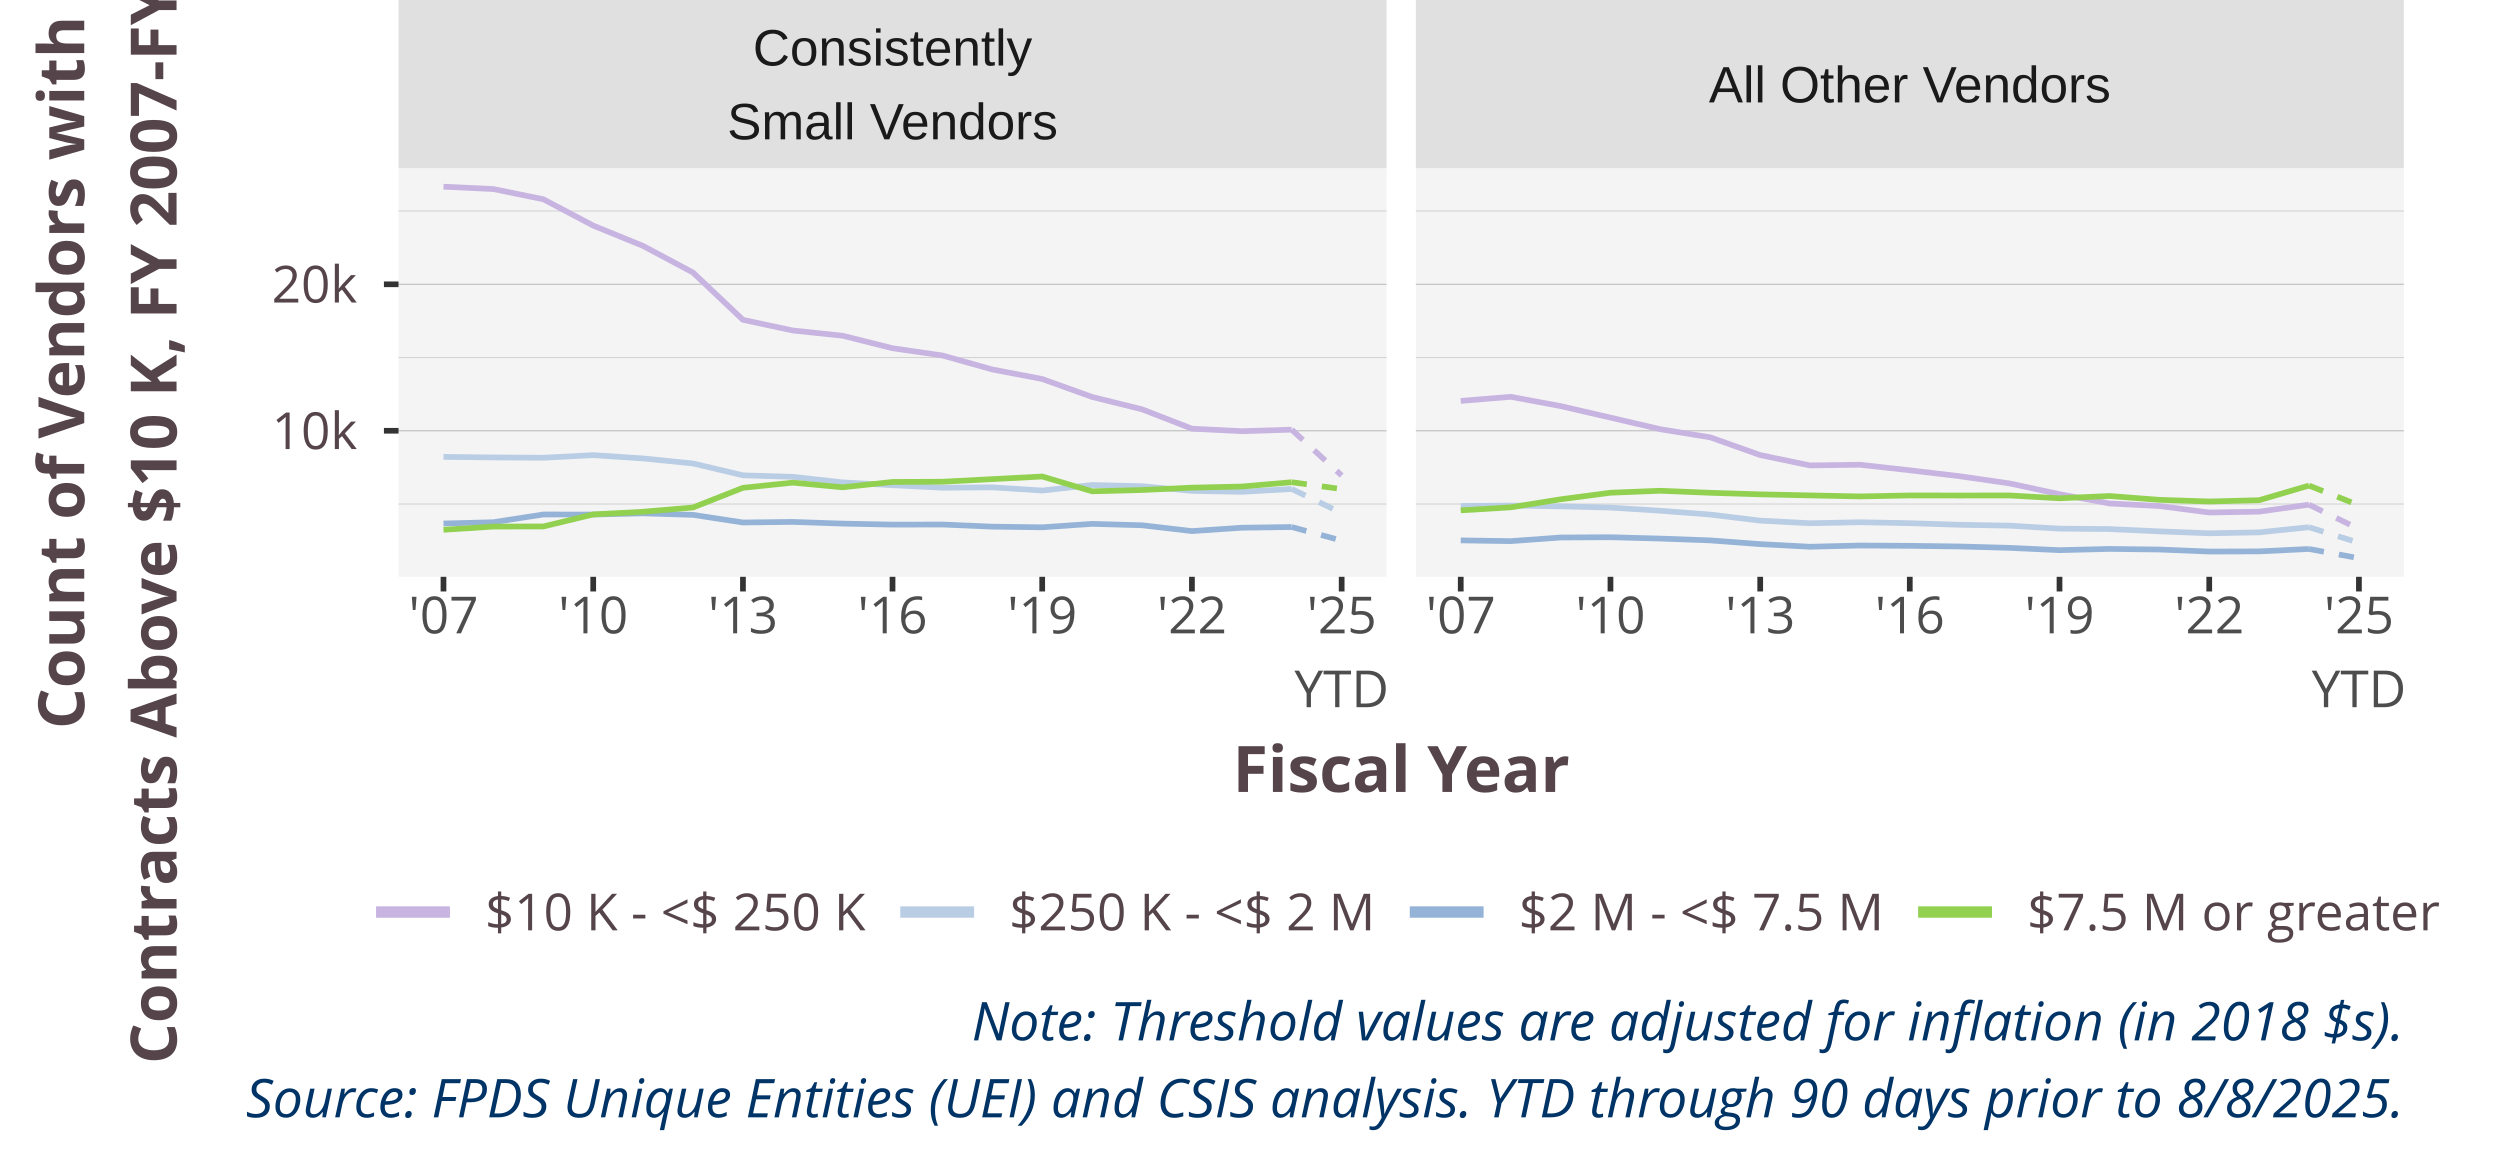
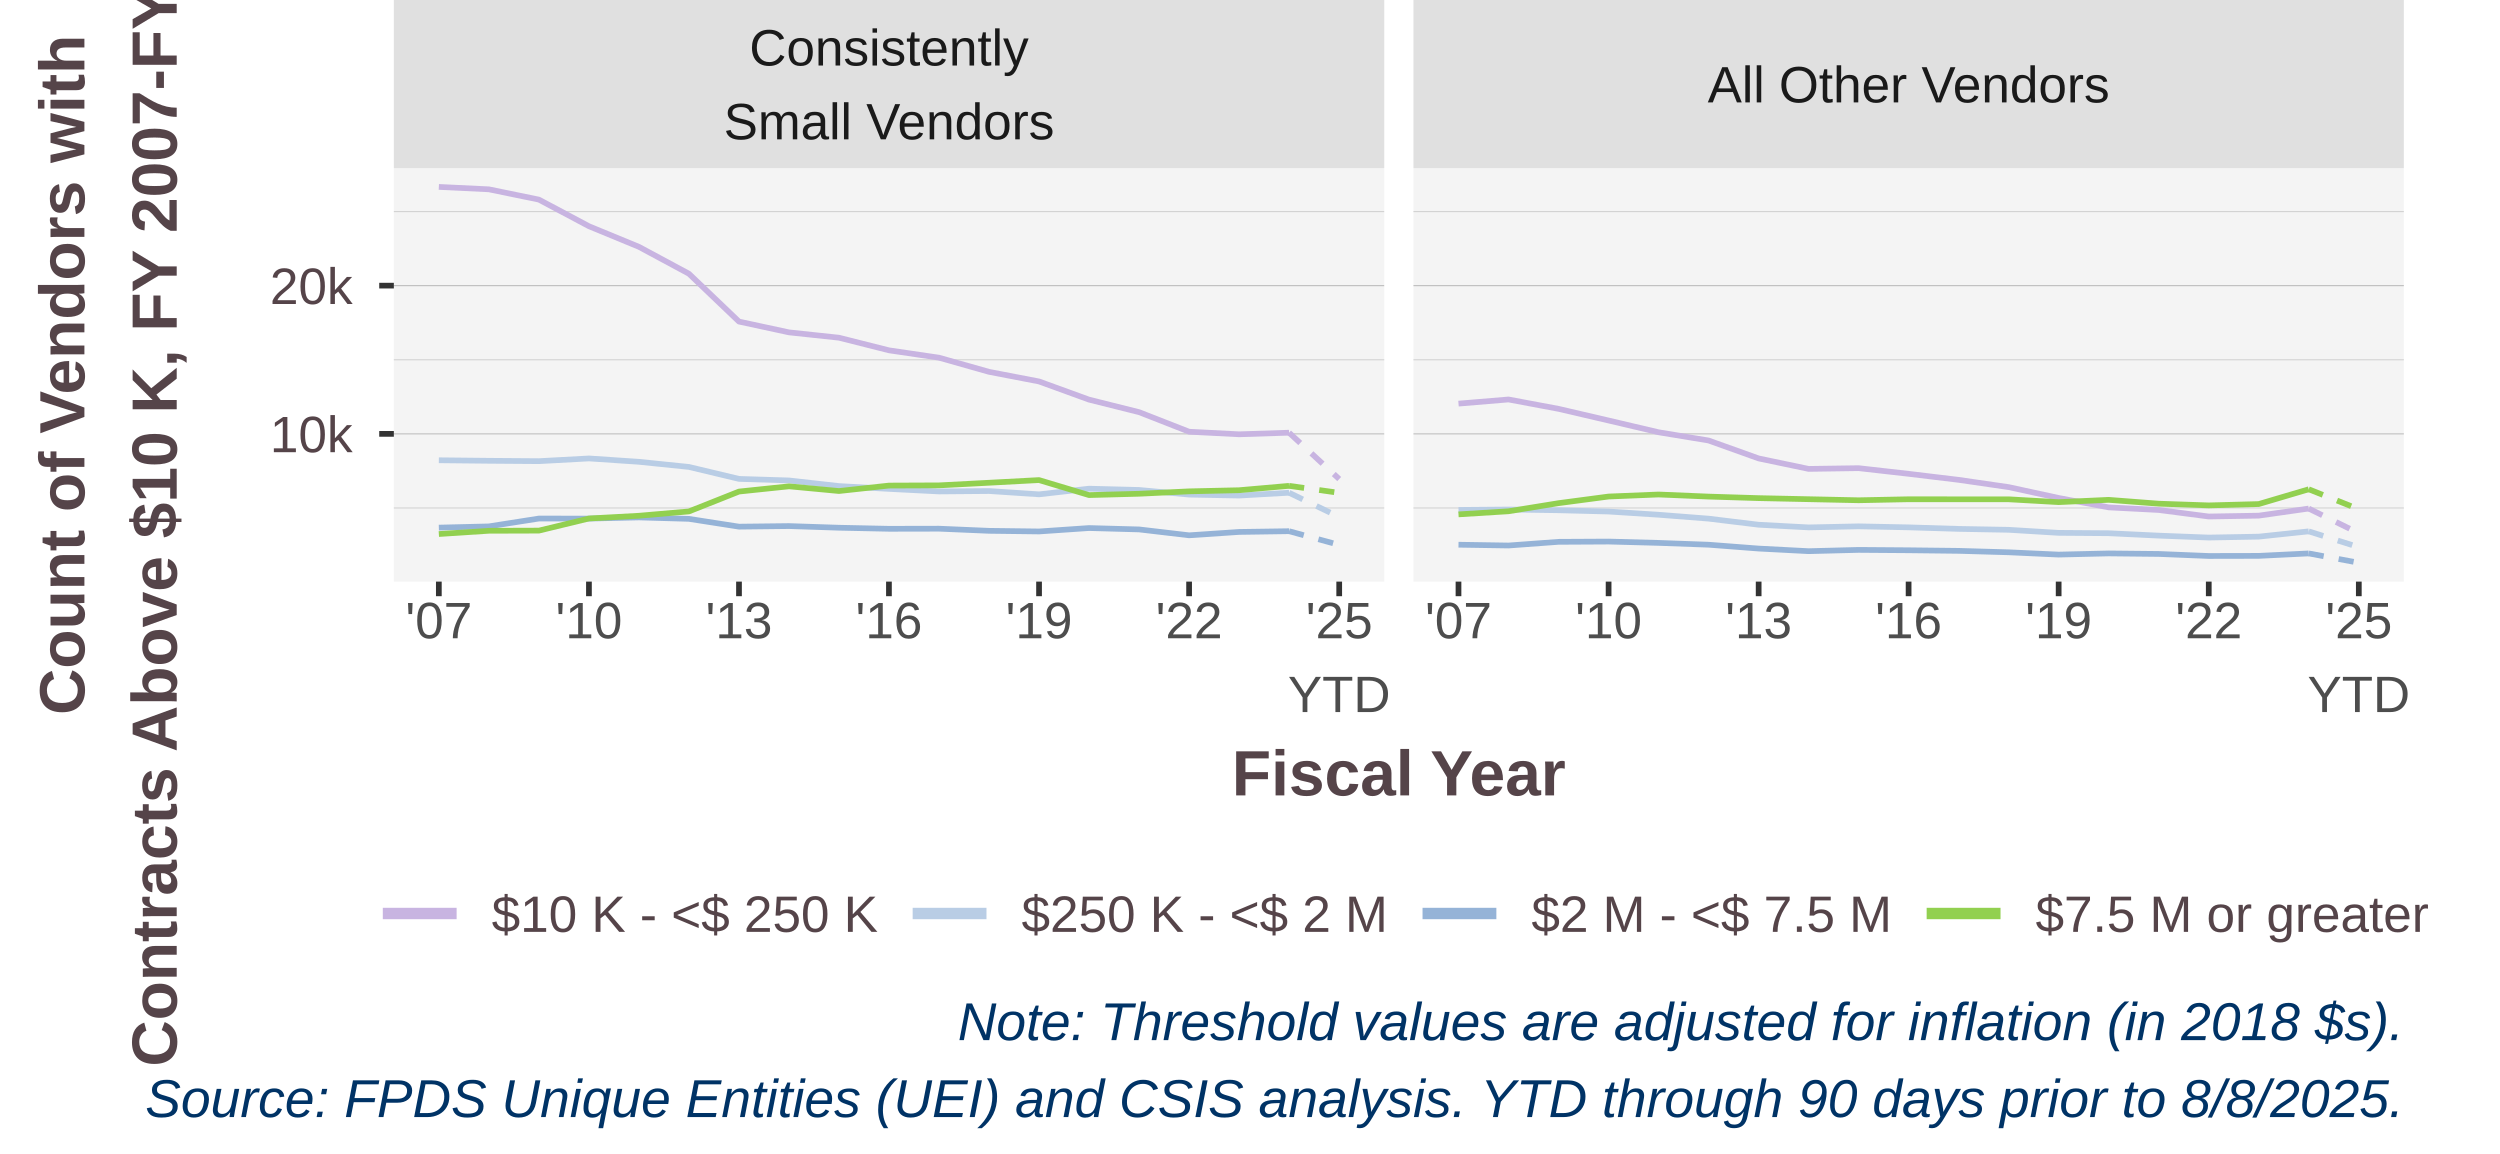
<svg xmlns="http://www.w3.org/2000/svg" class="svglite" width="468.00pt" height="216.00pt" viewBox="0 0 468.00 216.00">
  <defs>
    <style type="text/css">
    .svglite line, .svglite polyline, .svglite polygon, .svglite path, .svglite rect, .svglite circle {
      fill: none;
      stroke: #000000;
      stroke-linecap: round;
      stroke-linejoin: round;
      stroke-miterlimit: 10.00;
    }
    .svglite text {
      white-space: pre;
    }
  </style>
  </defs>
  <rect width="100%" height="100%" style="stroke: none; fill: #FFFFFF;" />
  <defs>
    <clipPath id="cpMC4wMHw0NjguMDB8MC4wMHwyMTYuMDA=">
      <rect x="0.00" y="0.00" width="468.00" height="216.00" />
    </clipPath>
  </defs>
  <g clip-path="url(#cpMC4wMHw0NjguMDB8MC4wMHwyMTYuMDA=)">
-     <rect x="0.00" y="-0" width="468.00" height="216.00" style="stroke-width: 1.07; stroke: #FFFFFF; fill: #FFFFFF;" />
+     <rect x="0.00" y="0" width="468.00" height="216.00" style="stroke-width: 1.07; stroke: #FFFFFF; fill: #FFFFFF;" />
  </g>
  <defs>
-     <clipPath id="cpNzQuNjF8MjU5LjU3fDMxLjQ4fDEwNy45OA==">
-       <rect x="74.61" y="31.48" width="184.95" height="76.50" />
+     <clipPath id="cpNzMuNzN8MjU5LjEyfDMxLjQ4fDEwOC44Nw==">
+       <rect x="73.73" y="31.48" width="185.40" height="77.40" />
    </clipPath>
  </defs>
-   <g clip-path="url(#cpNzQuNjF8MjU5LjU3fDMxLjQ4fDEwNy45OA==)">
-     <rect x="74.61" y="31.48" width="184.95" height="76.50" style="stroke-width: 1.07; stroke: none; fill: #F4F4F4;" />
-     <polyline points="74.61,94.36 259.57,94.36 " style="stroke-width: 0.21; stroke: #D3D3D3; stroke-linecap: butt;" />
-     <polyline points="74.61,66.93 259.57,66.93 " style="stroke-width: 0.21; stroke: #D3D3D3; stroke-linecap: butt;" />
-     <polyline points="74.61,39.51 259.57,39.51 " style="stroke-width: 0.21; stroke: #D3D3D3; stroke-linecap: butt;" />
-     <polyline points="74.61,80.64 259.57,80.64 " style="stroke-width: 0.21; stroke: #BEBEBE; stroke-linecap: butt;" />
-     <polyline points="74.61,53.22 259.57,53.22 " style="stroke-width: 0.21; stroke: #BEBEBE; stroke-linecap: butt;" />
-     <polyline points="83.02,34.95 92.35,35.39 101.71,37.30 111.05,42.23 120.38,46.04 129.72,51.01 139.08,59.87 148.41,61.87 157.74,62.85 167.08,65.19 176.44,66.55 185.77,69.17 195.10,70.95 204.44,74.31 213.80,76.63 223.13,80.25 232.47,80.72 241.80,80.43 " style="stroke-width: 1.07; stroke: #C8B4E1; stroke-linecap: butt;" />
-     <polyline points="241.80,80.43 251.16,89.01 " style="stroke-width: 1.07; stroke: #C8B4E1; stroke-dasharray: 2.85,2.85; stroke-linecap: butt;" />
-     <polyline points="83.02,85.53 92.35,85.63 101.71,85.69 111.05,85.20 120.38,85.82 129.72,86.76 139.08,88.98 148.41,89.26 157.74,90.30 167.08,90.83 176.44,91.30 185.77,91.23 195.10,91.83 204.44,90.79 213.80,91.02 223.13,91.89 232.47,92.07 241.80,91.54 " style="stroke-width: 1.07; stroke: #B9CDE5; stroke-linecap: butt;" />
-     <polyline points="241.80,91.54 251.16,96.04 " style="stroke-width: 1.07; stroke: #B9CDE5; stroke-dasharray: 2.85,2.85; stroke-linecap: butt;" />
-     <polyline points="83.02,98.00 92.35,97.76 101.71,96.31 111.05,96.32 120.38,96.10 129.72,96.38 139.08,97.81 148.41,97.70 157.74,98.02 167.08,98.21 176.44,98.19 185.77,98.59 195.10,98.71 204.44,98.07 213.80,98.33 223.13,99.42 232.47,98.79 241.80,98.66 " style="stroke-width: 1.07; stroke: #95B3D7; stroke-linecap: butt;" />
-     <polyline points="241.80,98.66 251.16,101.20 " style="stroke-width: 1.07; stroke: #95B3D7; stroke-dasharray: 2.85,2.85; stroke-linecap: butt;" />
-     <polyline points="83.02,99.18 92.35,98.57 101.71,98.55 111.05,96.30 120.38,95.80 129.72,95.00 139.08,91.32 148.41,90.35 157.74,91.22 167.08,90.22 176.44,90.18 185.77,89.69 195.10,89.20 204.44,91.97 213.80,91.73 223.13,91.29 232.47,91.08 241.80,90.27 " style="stroke-width: 1.07; stroke: #92D050; stroke-linecap: butt;" />
-     <polyline points="241.80,90.27 251.16,91.56 " style="stroke-width: 1.07; stroke: #92D050; stroke-dasharray: 2.85,2.85; stroke-linecap: butt;" />
+   <g clip-path="url(#cpNzMuNzN8MjU5LjEyfDMxLjQ4fDEwOC44Nw==)">
+     <rect x="73.73" y="31.48" width="185.40" height="77.40" style="stroke-width: 1.07; stroke: none; fill: #F4F4F4;" />
+     <polyline points="73.73,95.09 259.12,95.09 " style="stroke-width: 0.21; stroke: #D3D3D3; stroke-linecap: butt;" />
+     <polyline points="73.73,67.35 259.12,67.35 " style="stroke-width: 0.21; stroke: #D3D3D3; stroke-linecap: butt;" />
+     <polyline points="73.73,39.60 259.12,39.60 " style="stroke-width: 0.21; stroke: #D3D3D3; stroke-linecap: butt;" />
+     <polyline points="73.73,81.22 259.12,81.22 " style="stroke-width: 0.21; stroke: #BEBEBE; stroke-linecap: butt;" />
+     <polyline points="73.73,53.47 259.12,53.47 " style="stroke-width: 0.21; stroke: #BEBEBE; stroke-linecap: butt;" />
+     <polyline points="82.15,34.99 91.51,35.44 100.89,37.37 110.25,42.35 119.61,46.21 128.96,51.24 138.34,60.20 147.70,62.22 157.06,63.22 166.41,65.58 175.79,66.96 185.15,69.61 194.51,71.41 203.86,74.81 213.25,77.16 222.60,80.82 231.96,81.30 241.31,81.00 " style="stroke-width: 1.07; stroke: #C8B4E1; stroke-linecap: butt;" />
+     <polyline points="241.31,81.00 250.70,89.68 " style="stroke-width: 1.07; stroke: #C8B4E1; stroke-dasharray: 2.85,2.85; stroke-linecap: butt;" />
+     <polyline points="82.15,86.16 91.51,86.26 100.89,86.33 110.25,85.82 119.61,86.45 128.96,87.41 138.34,89.65 147.70,89.94 157.06,90.99 166.41,91.52 175.79,92.00 185.15,91.92 194.51,92.54 203.86,91.48 213.25,91.72 222.60,92.59 231.96,92.77 241.31,92.24 " style="stroke-width: 1.07; stroke: #B9CDE5; stroke-linecap: butt;" />
+     <polyline points="241.31,92.24 250.70,96.79 " style="stroke-width: 1.07; stroke: #B9CDE5; stroke-dasharray: 2.85,2.85; stroke-linecap: butt;" />
+     <polyline points="82.15,98.77 91.51,98.54 100.89,97.07 110.25,97.08 119.61,96.86 128.96,97.13 138.34,98.59 147.70,98.48 157.06,98.79 166.41,98.99 175.79,98.97 185.15,99.37 194.51,99.49 203.86,98.85 213.25,99.11 222.60,100.21 231.96,99.58 241.31,99.44 " style="stroke-width: 1.07; stroke: #95B3D7; stroke-linecap: butt;" />
+     <polyline points="241.31,99.44 250.70,102.01 " style="stroke-width: 1.07; stroke: #95B3D7; stroke-dasharray: 2.85,2.85; stroke-linecap: butt;" />
+     <polyline points="82.15,99.97 91.51,99.36 100.89,99.33 110.25,97.06 119.61,96.55 128.96,95.74 138.34,92.02 147.70,91.04 157.06,91.92 166.41,90.90 175.79,90.86 185.15,90.37 194.51,89.87 203.86,92.68 213.25,92.43 222.60,91.98 231.96,91.77 241.31,90.95 " style="stroke-width: 1.07; stroke: #92D050; stroke-linecap: butt;" />
+     <polyline points="241.31,90.95 250.70,92.26 " style="stroke-width: 1.07; stroke: #92D050; stroke-dasharray: 2.85,2.85; stroke-linecap: butt;" />
  </g>
  <g clip-path="url(#cpMC4wMHw0NjguMDB8MC4wMHwyMTYuMDA=)">
</g>
  <defs>
-     <clipPath id="cpMjY1LjA1fDQ1MC4wMHwzMS40OHwxMDcuOTg=">
-       <rect x="265.05" y="31.48" width="184.95" height="76.50" />
+     <clipPath id="cpMjY0LjYwfDQ1MC4wMHwzMS40OHwxMDguODc=">
+       <rect x="264.60" y="31.48" width="185.40" height="77.40" />
    </clipPath>
  </defs>
-   <g clip-path="url(#cpMjY1LjA1fDQ1MC4wMHwzMS40OHwxMDcuOTg=)">
-     <rect x="265.05" y="31.48" width="184.95" height="76.50" style="stroke-width: 1.07; stroke: none; fill: #F4F4F4;" />
-     <polyline points="265.05,94.36 450.00,94.36 " style="stroke-width: 0.21; stroke: #D3D3D3; stroke-linecap: butt;" />
-     <polyline points="265.05,66.93 450.00,66.93 " style="stroke-width: 0.21; stroke: #D3D3D3; stroke-linecap: butt;" />
-     <polyline points="265.05,39.51 450.00,39.51 " style="stroke-width: 0.21; stroke: #D3D3D3; stroke-linecap: butt;" />
-     <polyline points="265.05,80.64 450.00,80.64 " style="stroke-width: 0.21; stroke: #BEBEBE; stroke-linecap: butt;" />
-     <polyline points="265.05,53.22 450.00,53.22 " style="stroke-width: 0.21; stroke: #BEBEBE; stroke-linecap: butt;" />
-     <polyline points="273.45,75.05 282.79,74.28 292.15,76.02 301.48,78.18 310.81,80.35 320.15,81.87 329.51,85.19 338.84,87.13 348.18,87.00 357.51,88.04 366.87,89.15 376.20,90.50 385.54,92.51 394.87,94.25 404.23,94.73 413.57,95.94 422.90,95.78 432.23,94.47 " style="stroke-width: 1.07; stroke: #C8B4E1; stroke-linecap: butt;" />
-     <polyline points="432.23,94.47 441.59,99.03 " style="stroke-width: 1.07; stroke: #C8B4E1; stroke-dasharray: 2.85,2.85; stroke-linecap: butt;" />
-     <polyline points="273.45,94.72 282.79,94.64 292.15,94.79 301.48,95.02 310.81,95.61 320.15,96.33 329.51,97.46 338.84,97.95 348.18,97.76 357.51,97.94 366.87,98.24 376.20,98.40 385.54,98.96 394.87,99.04 404.23,99.47 413.57,99.83 422.90,99.66 432.23,98.69 " style="stroke-width: 1.07; stroke: #B9CDE5; stroke-linecap: butt;" />
-     <polyline points="432.23,98.69 441.59,101.61 " style="stroke-width: 1.07; stroke: #B9CDE5; stroke-dasharray: 2.85,2.85; stroke-linecap: butt;" />
-     <polyline points="273.45,101.16 282.79,101.30 292.15,100.62 301.48,100.57 310.81,100.82 320.15,101.16 329.51,101.86 338.84,102.35 348.18,102.12 357.51,102.18 366.87,102.30 376.20,102.56 385.54,102.99 394.87,102.76 404.23,102.87 413.57,103.25 422.90,103.22 432.23,102.77 " style="stroke-width: 1.07; stroke: #95B3D7; stroke-linecap: butt;" />
-     <polyline points="432.23,102.77 441.59,104.50 " style="stroke-width: 1.07; stroke: #95B3D7; stroke-dasharray: 2.85,2.85; stroke-linecap: butt;" />
-     <polyline points="273.45,95.54 282.79,94.97 292.15,93.47 301.48,92.24 310.81,91.87 320.15,92.25 329.51,92.54 338.84,92.74 348.18,92.93 357.51,92.75 366.87,92.76 376.20,92.75 385.54,93.28 394.87,92.85 404.23,93.57 413.57,93.88 422.90,93.64 432.23,90.90 " style="stroke-width: 1.07; stroke: #92D050; stroke-linecap: butt;" />
-     <polyline points="432.23,90.90 441.59,94.59 " style="stroke-width: 1.07; stroke: #92D050; stroke-dasharray: 2.85,2.85; stroke-linecap: butt;" />
+   <g clip-path="url(#cpMjY0LjYwfDQ1MC4wMHwzMS40OHwxMDguODc=)">
+     <rect x="264.60" y="31.48" width="185.40" height="77.40" style="stroke-width: 1.07; stroke: none; fill: #F4F4F4;" />
+     <polyline points="264.60,95.09 450.00,95.09 " style="stroke-width: 0.21; stroke: #D3D3D3; stroke-linecap: butt;" />
+     <polyline points="264.60,67.35 450.00,67.35 " style="stroke-width: 0.21; stroke: #D3D3D3; stroke-linecap: butt;" />
+     <polyline points="264.60,39.60 450.00,39.60 " style="stroke-width: 0.21; stroke: #D3D3D3; stroke-linecap: butt;" />
+     <polyline points="264.60,81.22 450.00,81.22 " style="stroke-width: 0.21; stroke: #BEBEBE; stroke-linecap: butt;" />
+     <polyline points="264.60,53.47 450.00,53.47 " style="stroke-width: 0.21; stroke: #BEBEBE; stroke-linecap: butt;" />
+     <polyline points="273.03,75.56 282.39,74.78 291.77,76.54 301.13,78.72 310.48,80.92 319.84,82.46 329.22,85.82 338.58,87.78 347.93,87.64 357.29,88.70 366.67,89.83 376.03,91.19 385.38,93.22 394.74,94.98 404.12,95.47 413.48,96.69 422.83,96.53 432.19,95.20 " style="stroke-width: 1.07; stroke: #C8B4E1; stroke-linecap: butt;" />
+     <polyline points="432.19,95.20 441.57,99.82 " style="stroke-width: 1.07; stroke: #C8B4E1; stroke-dasharray: 2.85,2.85; stroke-linecap: butt;" />
+     <polyline points="273.03,95.46 282.39,95.38 291.77,95.52 301.13,95.76 310.48,96.36 319.84,97.09 329.22,98.23 338.58,98.73 347.93,98.53 357.29,98.72 366.67,99.01 376.03,99.18 385.38,99.75 394.74,99.82 404.12,100.27 413.48,100.63 422.83,100.46 432.19,99.47 " style="stroke-width: 1.07; stroke: #B9CDE5; stroke-linecap: butt;" />
+     <polyline points="432.19,99.47 441.57,102.43 " style="stroke-width: 1.07; stroke: #B9CDE5; stroke-dasharray: 2.85,2.85; stroke-linecap: butt;" />
+     <polyline points="273.03,101.97 282.39,102.12 291.77,101.43 301.13,101.38 310.48,101.63 319.84,101.97 329.22,102.69 338.58,103.18 347.93,102.94 357.29,103.01 366.67,103.12 376.03,103.39 385.38,103.82 394.74,103.60 404.12,103.70 413.48,104.08 422.83,104.06 432.19,103.60 " style="stroke-width: 1.07; stroke: #95B3D7; stroke-linecap: butt;" />
+     <polyline points="432.19,103.60 441.57,105.35 " style="stroke-width: 1.07; stroke: #95B3D7; stroke-dasharray: 2.85,2.85; stroke-linecap: butt;" />
+     <polyline points="273.03,96.29 282.39,95.71 291.77,94.19 301.13,92.95 310.48,92.57 319.84,92.96 329.22,93.25 338.58,93.45 347.93,93.65 357.29,93.46 366.67,93.47 376.03,93.47 385.38,94.00 394.74,93.57 404.12,94.29 413.48,94.61 422.83,94.36 432.19,91.59 " style="stroke-width: 1.07; stroke: #92D050; stroke-linecap: butt;" />
+     <polyline points="432.19,91.59 441.57,95.33 " style="stroke-width: 1.07; stroke: #92D050; stroke-dasharray: 2.85,2.85; stroke-linecap: butt;" />
  </g>
  <g clip-path="url(#cpMC4wMHw0NjguMDB8MC4wMHwyMTYuMDA=)">
</g>
  <defs>
-     <clipPath id="cpNzQuNjF8MjU5LjU3fDAuMDB8MzEuNDg=">
-       <rect x="74.61" y="0.00" width="184.95" height="31.48" />
+     <clipPath id="cpNzMuNzN8MjU5LjEyfDAuMDB8MzEuNDg=">
+       <rect x="73.73" y="0.00" width="185.40" height="31.48" />
    </clipPath>
  </defs>
-   <g clip-path="url(#cpNzQuNjF8MjU5LjU3fDAuMDB8MzEuNDg=)">
-     <rect x="74.61" y="-0" width="184.95" height="31.48" style="stroke-width: 1.07; stroke: none; fill: #E0E0E0;" />
-     <text x="167.09" y="12.26" text-anchor="middle" style="font-size: 9.60px;fill: #1A1A1A; font-family: &quot;Arial&quot;;" textLength="52.24px" lengthAdjust="spacingAndGlyphs">Consistently</text>
-     <text x="167.09" y="26.08" text-anchor="middle" style="font-size: 9.60px;fill: #1A1A1A; font-family: &quot;Arial&quot;;" textLength="64.50px" lengthAdjust="spacingAndGlyphs"> Small Vendors</text>
+   <g clip-path="url(#cpNzMuNzN8MjU5LjEyfDAuMDB8MzEuNDg=)">
+     <rect x="73.73" y="-0" width="185.40" height="31.48" style="stroke-width: 1.07; stroke: none; fill: #E0E0E0;" />
+     <text x="166.43" y="12.26" text-anchor="middle" style="font-size: 9.60px;fill: #1A1A1A; font-family: &quot;Arial&quot;;" textLength="52.24px" lengthAdjust="spacingAndGlyphs">Consistently</text>
+     <text x="166.43" y="26.08" text-anchor="middle" style="font-size: 9.60px;fill: #1A1A1A; font-family: &quot;Arial&quot;;" textLength="64.50px" lengthAdjust="spacingAndGlyphs"> Small Vendors</text>
  </g>
  <g clip-path="url(#cpMC4wMHw0NjguMDB8MC4wMHwyMTYuMDA=)">
</g>
  <defs>
-     <clipPath id="cpMjY1LjA1fDQ1MC4wMHwwLjAwfDMxLjQ4">
-       <rect x="265.05" y="0.00" width="184.95" height="31.48" />
+     <clipPath id="cpMjY0LjYwfDQ1MC4wMHwwLjAwfDMxLjQ4">
+       <rect x="264.60" y="0.00" width="185.40" height="31.48" />
    </clipPath>
  </defs>
-   <g clip-path="url(#cpMjY1LjA1fDQ1MC4wMHwwLjAwfDMxLjQ4)">
-     <rect x="265.05" y="-0" width="184.95" height="31.48" style="stroke-width: 1.07; stroke: none; fill: #E0E0E0;" />
-     <text x="357.52" y="19.17" text-anchor="middle" style="font-size: 9.60px;fill: #1A1A1A; font-family: &quot;Arial&quot;;" textLength="75.17px" lengthAdjust="spacingAndGlyphs">All Other Vendors</text>
+   <g clip-path="url(#cpMjY0LjYwfDQ1MC4wMHwwLjAwfDMxLjQ4)">
+     <rect x="264.60" y="-0" width="185.40" height="31.48" style="stroke-width: 1.07; stroke: none; fill: #E0E0E0;" />
+     <text x="357.30" y="19.17" text-anchor="middle" style="font-size: 9.60px;fill: #1A1A1A; font-family: &quot;Arial&quot;;" textLength="75.17px" lengthAdjust="spacingAndGlyphs">All Other Vendors</text>
  </g>
  <g clip-path="url(#cpMC4wMHw0NjguMDB8MC4wMHwyMTYuMDA=)">
-     <polyline points="83.02,110.72 83.02,107.98 " style="stroke-width: 1.07; stroke: #333333; stroke-linecap: butt;" />
-     <polyline points="111.05,110.72 111.05,107.98 " style="stroke-width: 1.07; stroke: #333333; stroke-linecap: butt;" />
-     <polyline points="139.08,110.72 139.08,107.98 " style="stroke-width: 1.07; stroke: #333333; stroke-linecap: butt;" />
-     <polyline points="167.08,110.72 167.08,107.98 " style="stroke-width: 1.07; stroke: #333333; stroke-linecap: butt;" />
-     <polyline points="195.10,110.72 195.10,107.98 " style="stroke-width: 1.07; stroke: #333333; stroke-linecap: butt;" />
-     <polyline points="223.13,110.72 223.13,107.98 " style="stroke-width: 1.07; stroke: #333333; stroke-linecap: butt;" />
-     <polyline points="251.16,110.72 251.16,107.98 " style="stroke-width: 1.07; stroke: #333333; stroke-linecap: butt;" />
-     <text x="83.02" y="118.56" text-anchor="middle" style="font-size: 9.60px;fill: #4D4D4D; font-family: &quot;Open Sans&quot;;" textLength="13.08px" lengthAdjust="spacingAndGlyphs">'07</text>
-     <text x="111.05" y="118.56" text-anchor="middle" style="font-size: 9.60px;fill: #4D4D4D; font-family: &quot;Open Sans&quot;;" textLength="13.08px" lengthAdjust="spacingAndGlyphs">'10</text>
-     <text x="139.08" y="118.56" text-anchor="middle" style="font-size: 9.60px;fill: #4D4D4D; font-family: &quot;Open Sans&quot;;" textLength="13.08px" lengthAdjust="spacingAndGlyphs">'13</text>
-     <text x="167.08" y="118.56" text-anchor="middle" style="font-size: 9.60px;fill: #4D4D4D; font-family: &quot;Open Sans&quot;;" textLength="13.08px" lengthAdjust="spacingAndGlyphs">'16</text>
-     <text x="195.10" y="118.56" text-anchor="middle" style="font-size: 9.60px;fill: #4D4D4D; font-family: &quot;Open Sans&quot;;" textLength="13.08px" lengthAdjust="spacingAndGlyphs">'19</text>
-     <text x="223.13" y="118.56" text-anchor="middle" style="font-size: 9.60px;fill: #4D4D4D; font-family: &quot;Open Sans&quot;;" textLength="13.08px" lengthAdjust="spacingAndGlyphs">'22</text>
-     <text x="251.16" y="118.56" text-anchor="middle" style="font-size: 9.60px;fill: #4D4D4D; font-family: &quot;Open Sans&quot;;" textLength="13.08px" lengthAdjust="spacingAndGlyphs">'25</text>
-     <text x="251.16" y="132.39" text-anchor="middle" style="font-size: 9.60px;fill: #4D4D4D; font-family: &quot;Open Sans&quot;;" textLength="17.60px" lengthAdjust="spacingAndGlyphs">YTD</text>
-     <polyline points="273.45,110.72 273.45,107.98 " style="stroke-width: 1.07; stroke: #333333; stroke-linecap: butt;" />
-     <polyline points="301.48,110.72 301.48,107.98 " style="stroke-width: 1.07; stroke: #333333; stroke-linecap: butt;" />
-     <polyline points="329.51,110.72 329.51,107.98 " style="stroke-width: 1.07; stroke: #333333; stroke-linecap: butt;" />
-     <polyline points="357.51,110.72 357.51,107.98 " style="stroke-width: 1.07; stroke: #333333; stroke-linecap: butt;" />
-     <polyline points="385.54,110.72 385.54,107.98 " style="stroke-width: 1.07; stroke: #333333; stroke-linecap: butt;" />
-     <polyline points="413.57,110.72 413.57,107.98 " style="stroke-width: 1.07; stroke: #333333; stroke-linecap: butt;" />
-     <polyline points="441.59,110.72 441.59,107.98 " style="stroke-width: 1.07; stroke: #333333; stroke-linecap: butt;" />
-     <text x="273.45" y="118.56" text-anchor="middle" style="font-size: 9.60px;fill: #4D4D4D; font-family: &quot;Open Sans&quot;;" textLength="13.08px" lengthAdjust="spacingAndGlyphs">'07</text>
-     <text x="301.48" y="118.56" text-anchor="middle" style="font-size: 9.60px;fill: #4D4D4D; font-family: &quot;Open Sans&quot;;" textLength="13.08px" lengthAdjust="spacingAndGlyphs">'10</text>
-     <text x="329.51" y="118.56" text-anchor="middle" style="font-size: 9.60px;fill: #4D4D4D; font-family: &quot;Open Sans&quot;;" textLength="13.08px" lengthAdjust="spacingAndGlyphs">'13</text>
-     <text x="357.51" y="118.56" text-anchor="middle" style="font-size: 9.60px;fill: #4D4D4D; font-family: &quot;Open Sans&quot;;" textLength="13.08px" lengthAdjust="spacingAndGlyphs">'16</text>
-     <text x="385.54" y="118.56" text-anchor="middle" style="font-size: 9.60px;fill: #4D4D4D; font-family: &quot;Open Sans&quot;;" textLength="13.08px" lengthAdjust="spacingAndGlyphs">'19</text>
-     <text x="413.57" y="118.56" text-anchor="middle" style="font-size: 9.60px;fill: #4D4D4D; font-family: &quot;Open Sans&quot;;" textLength="13.08px" lengthAdjust="spacingAndGlyphs">'22</text>
-     <text x="441.59" y="118.56" text-anchor="middle" style="font-size: 9.60px;fill: #4D4D4D; font-family: &quot;Open Sans&quot;;" textLength="13.08px" lengthAdjust="spacingAndGlyphs">'25</text>
-     <text x="441.59" y="132.39" text-anchor="middle" style="font-size: 9.60px;fill: #4D4D4D; font-family: &quot;Open Sans&quot;;" textLength="17.60px" lengthAdjust="spacingAndGlyphs">YTD</text>
-     <text x="66.89" y="84.07" text-anchor="end" style="font-size: 9.60px;fill: #554449; font-family: &quot;Open Sans&quot;;" textLength="16.01px" lengthAdjust="spacingAndGlyphs">10k</text>
-     <text x="66.89" y="56.64" text-anchor="end" style="font-size: 9.60px;fill: #554449; font-family: &quot;Open Sans&quot;;" textLength="16.01px" lengthAdjust="spacingAndGlyphs">20k</text>
-     <polyline points="71.87,80.64 74.61,80.64 " style="stroke-width: 1.07; stroke: #333333; stroke-linecap: butt;" />
-     <polyline points="71.87,53.22 74.61,53.22 " style="stroke-width: 1.07; stroke: #333333; stroke-linecap: butt;" />
-     <text x="262.31" y="148.25" text-anchor="middle" style="font-size: 12.00px; font-weight: bold;fill: #554449; font-family: &quot;Open Sans&quot;;" textLength="63.71px" lengthAdjust="spacingAndGlyphs">Fiscal Year</text>
-     <text transform="translate(15.77,69.73) rotate(-90)" text-anchor="middle" style="font-size: 12.00px; font-weight: bold;fill: #554449; font-family: &quot;Open Sans&quot;;" textLength="133.77px" lengthAdjust="spacingAndGlyphs">Count of Vendors with</text>
-     <text transform="translate(33.05,69.73) rotate(-90)" text-anchor="middle" style="font-size: 12.00px; font-weight: bold;fill: #554449; font-family: &quot;Open Sans&quot;;" textLength="259.48px" lengthAdjust="spacingAndGlyphs">Contracts Above $10 K, FY 2007-FY 2025 YTD</text>
-     <rect x="65.84" y="162.09" width="392.93" height="17.28" style="stroke-width: 1.07; stroke: none; fill: #FFFFFF;" />
-     <rect x="68.68" y="162.09" width="17.28" height="17.28" style="stroke-width: 1.07; stroke: none; fill: #FFFFFF;" />
-     <line x1="70.40" y1="170.73" x2="84.23" y2="170.73" style="stroke-width: 2.13; stroke: #C8B4E1; stroke-linecap: butt;" />
-     <rect x="166.80" y="162.09" width="17.28" height="17.28" style="stroke-width: 1.07; stroke: none; fill: #FFFFFF;" />
-     <line x1="168.53" y1="170.73" x2="182.35" y2="170.73" style="stroke-width: 2.13; stroke: #B9CDE5; stroke-linecap: butt;" />
-     <rect x="262.18" y="162.09" width="17.28" height="17.28" style="stroke-width: 1.07; stroke: none; fill: #FFFFFF;" />
-     <line x1="263.91" y1="170.73" x2="277.73" y2="170.73" style="stroke-width: 2.13; stroke: #95B3D7; stroke-linecap: butt;" />
-     <rect x="357.35" y="162.09" width="17.28" height="17.28" style="stroke-width: 1.07; stroke: none; fill: #FFFFFF;" />
-     <line x1="359.08" y1="170.73" x2="372.90" y2="170.73" style="stroke-width: 2.13; stroke: #92D050; stroke-linecap: butt;" />
-     <text x="90.78" y="174.16" style="font-size: 9.60px;fill: #554449; font-family: &quot;Open Sans&quot;;" textLength="71.19px" lengthAdjust="spacingAndGlyphs">$10 K - &lt;$ 250 K</text>
-     <text x="188.90" y="174.16" style="font-size: 9.60px;fill: #554449; font-family: &quot;Open Sans&quot;;" textLength="68.45px" lengthAdjust="spacingAndGlyphs">$250 K - &lt;$ 2 M</text>
-     <text x="284.29" y="174.16" style="font-size: 9.60px;fill: #554449; font-family: &quot;Open Sans&quot;;" textLength="68.23px" lengthAdjust="spacingAndGlyphs">$2 M - &lt;$ 7.5 M</text>
-     <text x="379.46" y="174.16" style="font-size: 9.60px;fill: #554449; font-family: &quot;Open Sans&quot;;" textLength="77.32px" lengthAdjust="spacingAndGlyphs">$7.5 M or greater</text>
-     <text x="450.00" y="194.76" text-anchor="end" style="font-size: 10.00px; font-style: italic;fill: #003366; font-family: &quot;Open Sans&quot;;" textLength="268.89px" lengthAdjust="spacingAndGlyphs">Note: Threshold values are adjusted for inflation (in 2018 $s).</text>
-     <text x="450.00" y="209.16" text-anchor="end" style="font-size: 10.00px; font-style: italic;fill: #003366; font-family: &quot;Open Sans&quot;;" textLength="405.27px" lengthAdjust="spacingAndGlyphs">Source: FPDS Unique Entities (UEI) and CSIS analysis. YTD through 90 days prior to 8/8/2025.</text>
+     <polyline points="82.15,111.61 82.15,108.87 " style="stroke-width: 1.07; stroke: #333333; stroke-linecap: butt;" />
+     <polyline points="110.25,111.61 110.25,108.87 " style="stroke-width: 1.07; stroke: #333333; stroke-linecap: butt;" />
+     <polyline points="138.34,111.61 138.34,108.87 " style="stroke-width: 1.07; stroke: #333333; stroke-linecap: butt;" />
+     <polyline points="166.41,111.61 166.41,108.87 " style="stroke-width: 1.07; stroke: #333333; stroke-linecap: butt;" />
+     <polyline points="194.51,111.61 194.51,108.87 " style="stroke-width: 1.07; stroke: #333333; stroke-linecap: butt;" />
+     <polyline points="222.60,111.61 222.60,108.87 " style="stroke-width: 1.07; stroke: #333333; stroke-linecap: butt;" />
+     <polyline points="250.70,111.61 250.70,108.87 " style="stroke-width: 1.07; stroke: #333333; stroke-linecap: butt;" />
+     <text x="82.15" y="119.48" text-anchor="middle" style="font-size: 9.60px;fill: #4D4D4D; font-family: &quot;Arial&quot;;" textLength="12.50px" lengthAdjust="spacingAndGlyphs">'07</text>
+     <text x="110.25" y="119.48" text-anchor="middle" style="font-size: 9.60px;fill: #4D4D4D; font-family: &quot;Arial&quot;;" textLength="12.50px" lengthAdjust="spacingAndGlyphs">'10</text>
+     <text x="138.34" y="119.48" text-anchor="middle" style="font-size: 9.60px;fill: #4D4D4D; font-family: &quot;Arial&quot;;" textLength="12.50px" lengthAdjust="spacingAndGlyphs">'13</text>
+     <text x="166.41" y="119.48" text-anchor="middle" style="font-size: 9.60px;fill: #4D4D4D; font-family: &quot;Arial&quot;;" textLength="12.50px" lengthAdjust="spacingAndGlyphs">'16</text>
+     <text x="194.51" y="119.48" text-anchor="middle" style="font-size: 9.60px;fill: #4D4D4D; font-family: &quot;Arial&quot;;" textLength="12.50px" lengthAdjust="spacingAndGlyphs">'19</text>
+     <text x="222.60" y="119.48" text-anchor="middle" style="font-size: 9.60px;fill: #4D4D4D; font-family: &quot;Arial&quot;;" textLength="12.50px" lengthAdjust="spacingAndGlyphs">'22</text>
+     <text x="250.70" y="119.48" text-anchor="middle" style="font-size: 9.60px;fill: #4D4D4D; font-family: &quot;Arial&quot;;" textLength="12.50px" lengthAdjust="spacingAndGlyphs">'25</text>
+     <text x="250.70" y="133.30" text-anchor="middle" style="font-size: 9.60px;fill: #4D4D4D; font-family: &quot;Arial&quot;;" textLength="19.18px" lengthAdjust="spacingAndGlyphs">YTD</text>
+     <polyline points="273.03,111.61 273.03,108.87 " style="stroke-width: 1.07; stroke: #333333; stroke-linecap: butt;" />
+     <polyline points="301.13,111.61 301.13,108.87 " style="stroke-width: 1.07; stroke: #333333; stroke-linecap: butt;" />
+     <polyline points="329.22,111.61 329.22,108.87 " style="stroke-width: 1.07; stroke: #333333; stroke-linecap: butt;" />
+     <polyline points="357.29,111.61 357.29,108.87 " style="stroke-width: 1.07; stroke: #333333; stroke-linecap: butt;" />
+     <polyline points="385.38,111.61 385.38,108.87 " style="stroke-width: 1.07; stroke: #333333; stroke-linecap: butt;" />
+     <polyline points="413.48,111.61 413.48,108.87 " style="stroke-width: 1.07; stroke: #333333; stroke-linecap: butt;" />
+     <polyline points="441.57,111.61 441.57,108.87 " style="stroke-width: 1.07; stroke: #333333; stroke-linecap: butt;" />
+     <text x="273.03" y="119.48" text-anchor="middle" style="font-size: 9.60px;fill: #4D4D4D; font-family: &quot;Arial&quot;;" textLength="12.50px" lengthAdjust="spacingAndGlyphs">'07</text>
+     <text x="301.13" y="119.48" text-anchor="middle" style="font-size: 9.60px;fill: #4D4D4D; font-family: &quot;Arial&quot;;" textLength="12.50px" lengthAdjust="spacingAndGlyphs">'10</text>
+     <text x="329.22" y="119.48" text-anchor="middle" style="font-size: 9.60px;fill: #4D4D4D; font-family: &quot;Arial&quot;;" textLength="12.50px" lengthAdjust="spacingAndGlyphs">'13</text>
+     <text x="357.29" y="119.48" text-anchor="middle" style="font-size: 9.60px;fill: #4D4D4D; font-family: &quot;Arial&quot;;" textLength="12.50px" lengthAdjust="spacingAndGlyphs">'16</text>
+     <text x="385.38" y="119.48" text-anchor="middle" style="font-size: 9.60px;fill: #4D4D4D; font-family: &quot;Arial&quot;;" textLength="12.50px" lengthAdjust="spacingAndGlyphs">'19</text>
+     <text x="413.48" y="119.48" text-anchor="middle" style="font-size: 9.60px;fill: #4D4D4D; font-family: &quot;Arial&quot;;" textLength="12.50px" lengthAdjust="spacingAndGlyphs">'22</text>
+     <text x="441.57" y="119.48" text-anchor="middle" style="font-size: 9.60px;fill: #4D4D4D; font-family: &quot;Arial&quot;;" textLength="12.50px" lengthAdjust="spacingAndGlyphs">'25</text>
+     <text x="441.57" y="133.30" text-anchor="middle" style="font-size: 9.60px;fill: #4D4D4D; font-family: &quot;Arial&quot;;" textLength="19.18px" lengthAdjust="spacingAndGlyphs">YTD</text>
+     <text x="66.01" y="84.65" text-anchor="end" style="font-size: 9.60px;fill: #554449; font-family: &quot;Arial&quot;;" textLength="15.47px" lengthAdjust="spacingAndGlyphs">10k</text>
+     <text x="66.01" y="56.91" text-anchor="end" style="font-size: 9.60px;fill: #554449; font-family: &quot;Arial&quot;;" textLength="15.47px" lengthAdjust="spacingAndGlyphs">20k</text>
+     <polyline points="70.99,81.22 73.73,81.22 " style="stroke-width: 1.07; stroke: #333333; stroke-linecap: butt;" />
+     <polyline points="70.99,53.47 73.73,53.47 " style="stroke-width: 1.07; stroke: #333333; stroke-linecap: butt;" />
+     <text x="261.86" y="148.90" text-anchor="middle" style="font-size: 12.00px; font-weight: bold;fill: #554449; font-family: &quot;Arial&quot;;" textLength="62.50px" lengthAdjust="spacingAndGlyphs">Fiscal Year</text>
+     <text transform="translate(15.80,70.17) rotate(-90)" text-anchor="middle" style="font-size: 12.00px; font-weight: bold;fill: #554449; font-family: &quot;Arial&quot;;" textLength="127.33px" lengthAdjust="spacingAndGlyphs">Count of Vendors with</text>
+     <text transform="translate(33.08,70.17) rotate(-90)" text-anchor="middle" style="font-size: 12.00px; font-weight: bold;fill: #554449; font-family: &quot;Arial&quot;;" textLength="259.03px" lengthAdjust="spacingAndGlyphs">Contracts Above $10 K, FY 2007-FY 2025 YTD</text>
+     <rect x="67.10" y="162.37" width="389.53" height="17.28" style="stroke-width: 1.07; stroke: none; fill: #FFFFFF;" />
+     <rect x="69.93" y="162.37" width="17.28" height="17.28" style="stroke-width: 1.07; stroke: none; fill: #FFFFFF;" />
+     <line x1="71.66" y1="171.01" x2="85.48" y2="171.01" style="stroke-width: 2.13; stroke: #C8B4E1; stroke-linecap: butt;" />
+     <rect x="169.12" y="162.37" width="17.28" height="17.28" style="stroke-width: 1.07; stroke: none; fill: #FFFFFF;" />
+     <line x1="170.85" y1="171.01" x2="184.67" y2="171.01" style="stroke-width: 2.13; stroke: #B9CDE5; stroke-linecap: butt;" />
+     <rect x="264.57" y="162.37" width="17.28" height="17.28" style="stroke-width: 1.07; stroke: none; fill: #FFFFFF;" />
+     <line x1="266.30" y1="171.01" x2="280.12" y2="171.01" style="stroke-width: 2.13; stroke: #95B3D7; stroke-linecap: butt;" />
+     <rect x="358.95" y="162.37" width="17.28" height="17.28" style="stroke-width: 1.07; stroke: none; fill: #FFFFFF;" />
+     <line x1="360.67" y1="171.01" x2="374.50" y2="171.01" style="stroke-width: 2.13; stroke: #92D050; stroke-linecap: butt;" />
+     <text x="92.04" y="174.45" style="font-size: 9.60px;fill: #554449; font-family: &quot;Arial&quot;;" textLength="72.25px" lengthAdjust="spacingAndGlyphs">$10 K - &lt;$ 250 K</text>
+     <text x="191.23" y="174.45" style="font-size: 9.60px;fill: #554449; font-family: &quot;Arial&quot;;" textLength="68.52px" lengthAdjust="spacingAndGlyphs">$250 K - &lt;$ 2 M</text>
+     <text x="286.68" y="174.45" style="font-size: 9.60px;fill: #554449; font-family: &quot;Arial&quot;;" textLength="67.44px" lengthAdjust="spacingAndGlyphs">$2 M - &lt;$ 7.5 M</text>
+     <text x="381.05" y="174.45" style="font-size: 9.60px;fill: #554449; font-family: &quot;Arial&quot;;" textLength="73.58px" lengthAdjust="spacingAndGlyphs">$7.5 M or greater</text>
+     <text x="450.00" y="194.72" text-anchor="end" style="font-size: 10.00px; font-style: italic;fill: #003366; font-family: &quot;Arial&quot;;" textLength="270.89px" lengthAdjust="spacingAndGlyphs">Note: Threshold values are adjusted for inflation (in 2018 $s).</text>
+     <text x="450.00" y="209.12" text-anchor="end" style="font-size: 10.00px; font-style: italic;fill: #003366; font-family: &quot;Arial&quot;;" textLength="423.00px" lengthAdjust="spacingAndGlyphs">Source: FPDS Unique Entities (UEI) and CSIS analysis. YTD through 90 days prior to 8/8/2025.</text>
  </g>
</svg>
